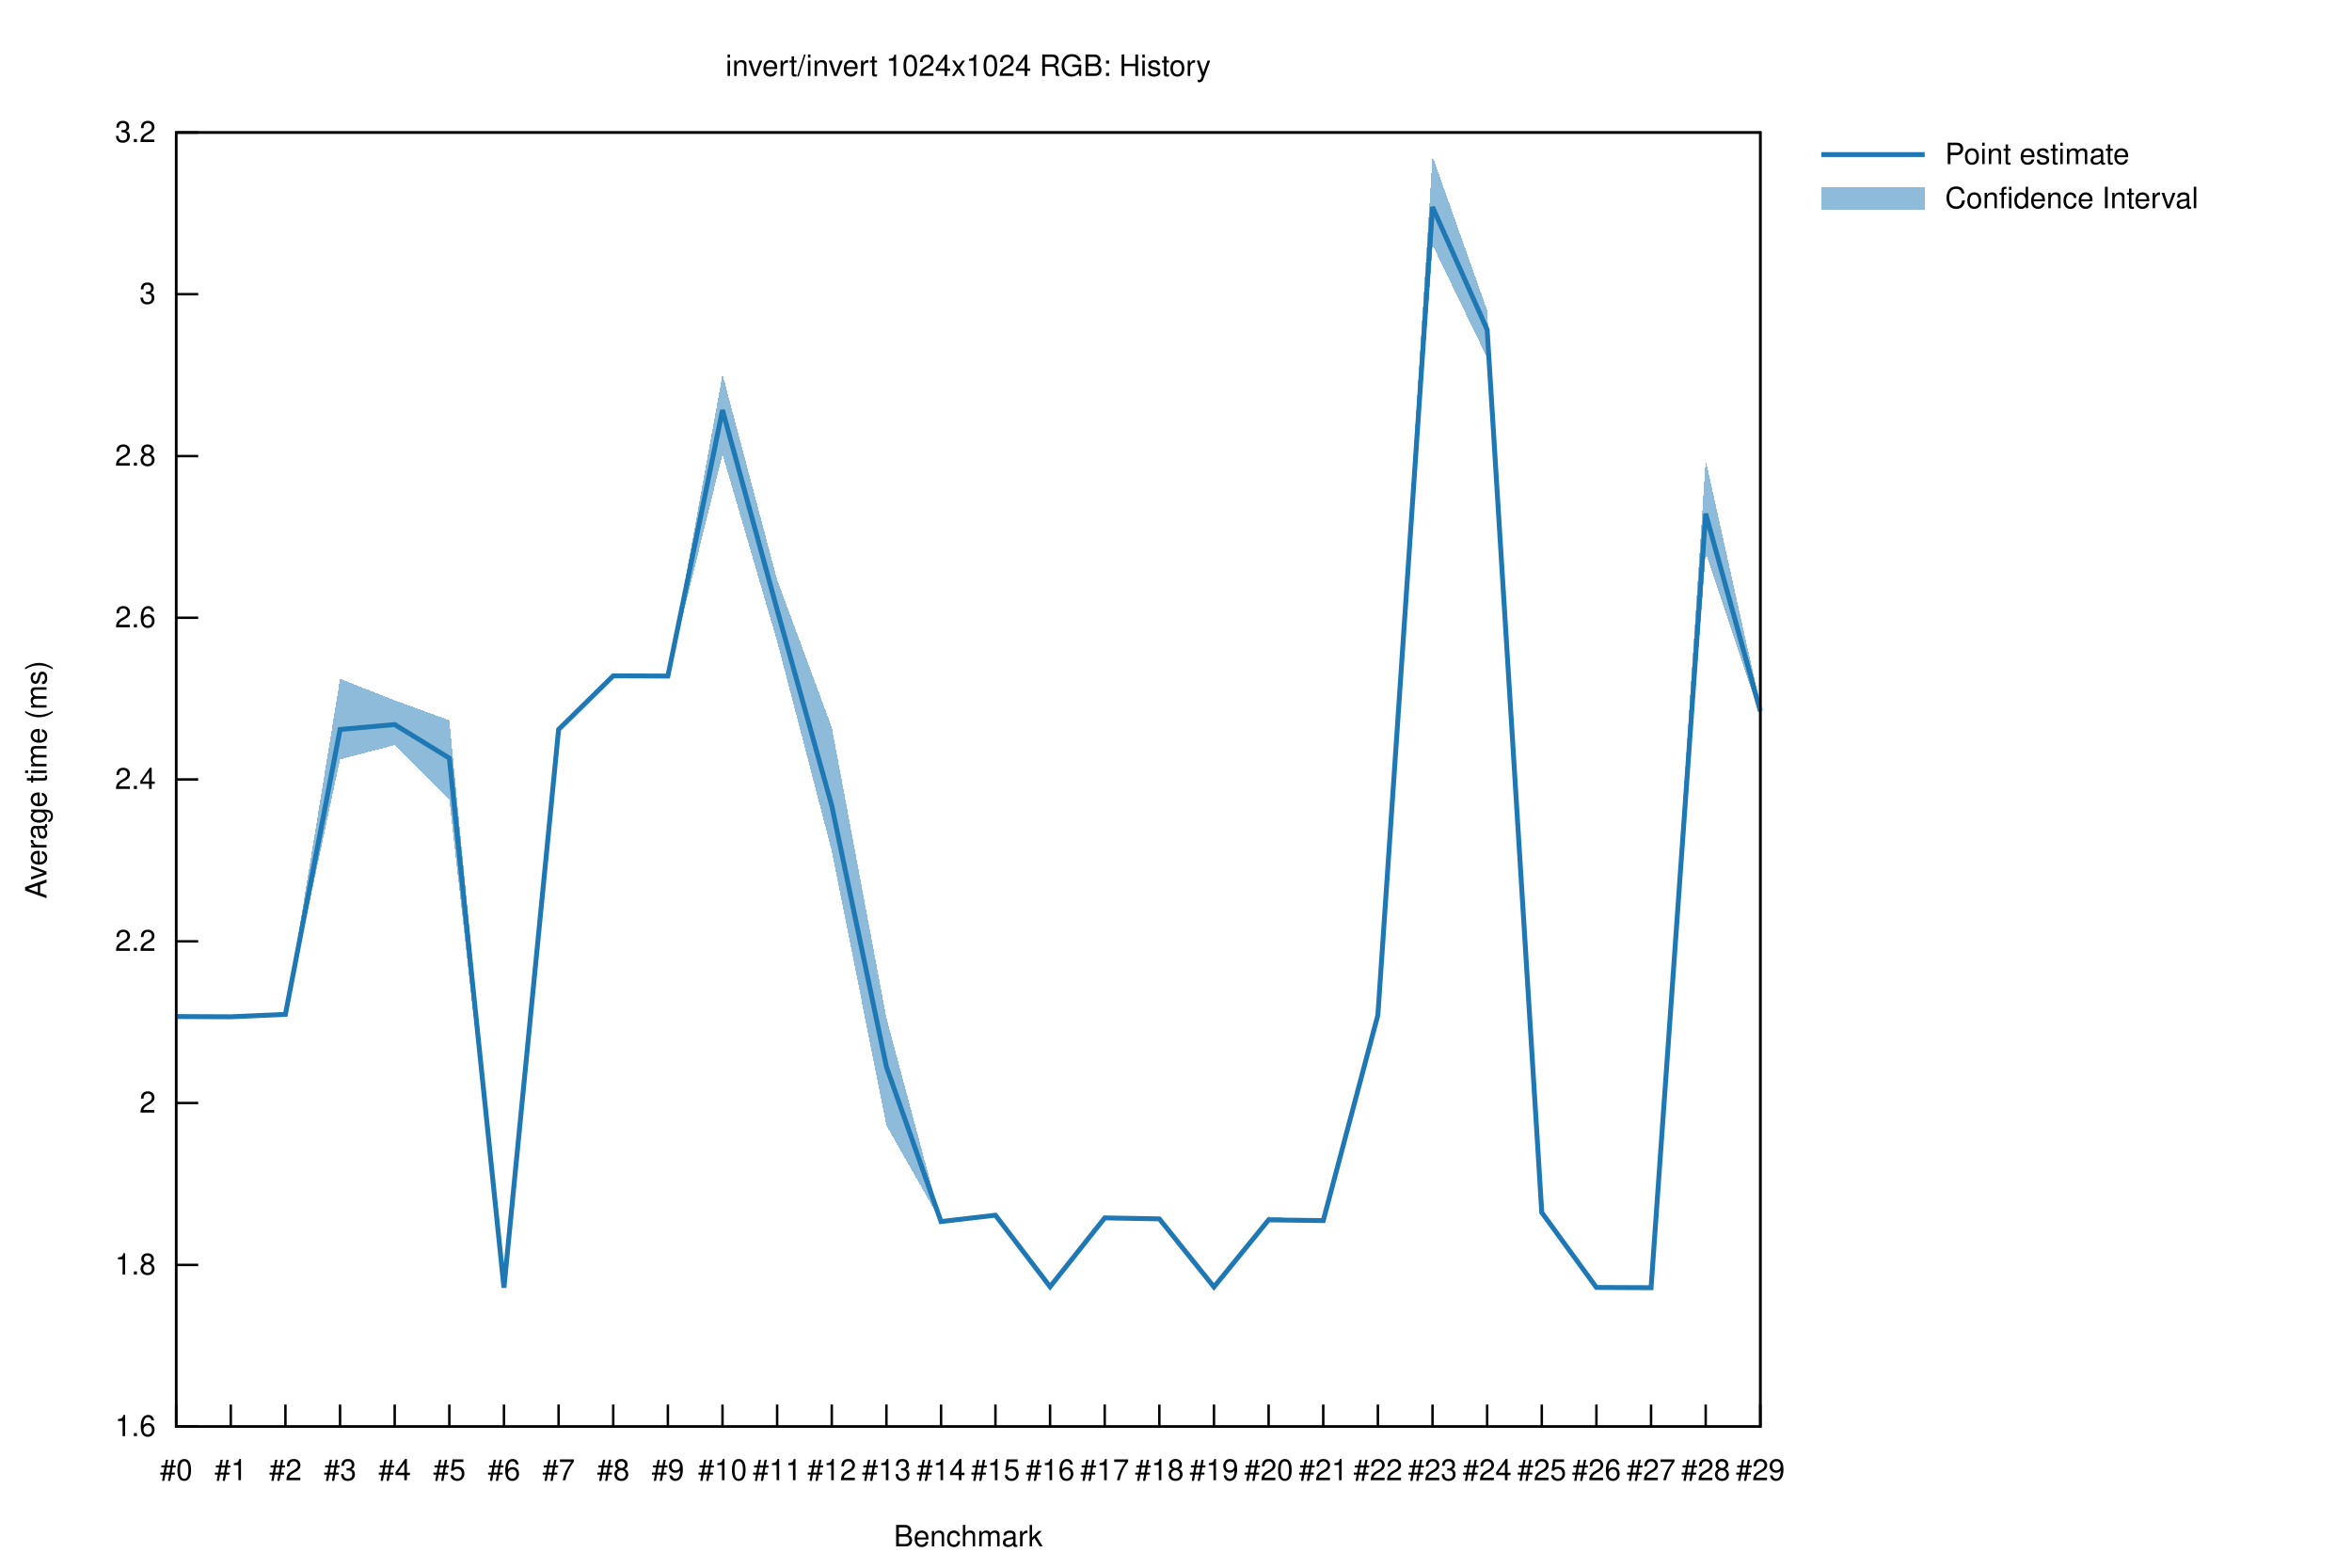
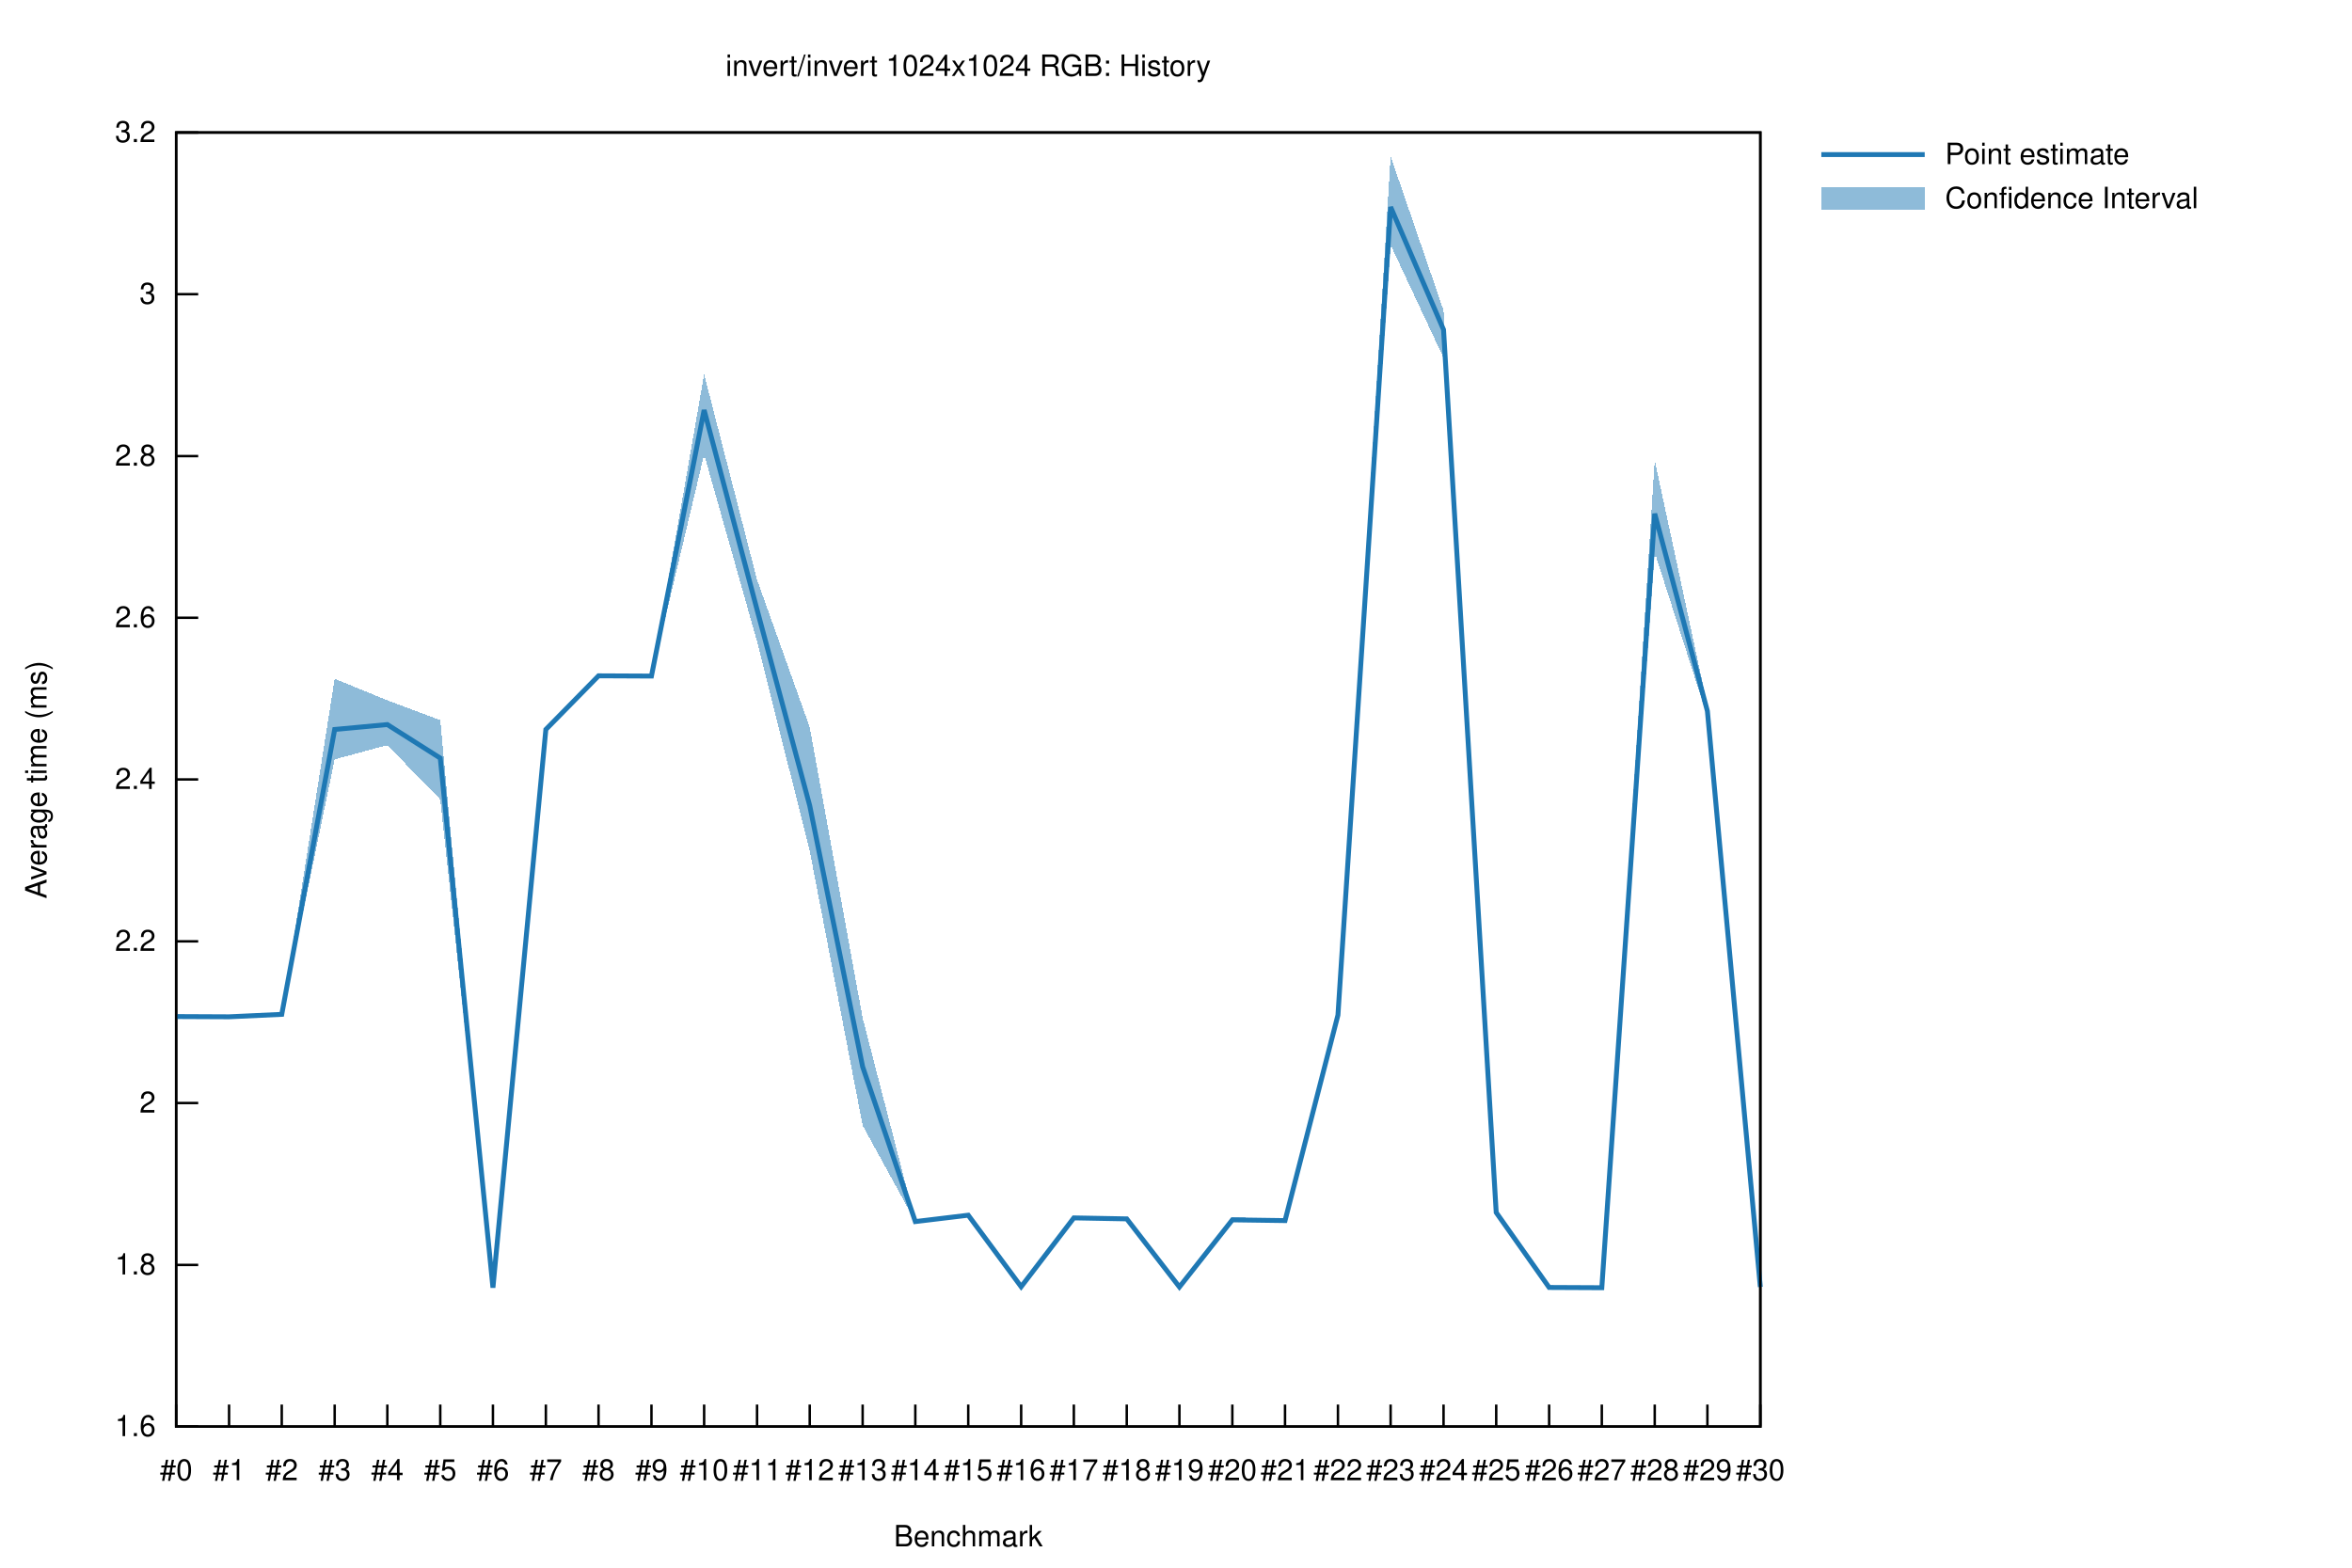
<svg xmlns="http://www.w3.org/2000/svg" xmlns:xlink="http://www.w3.org/1999/xlink" viewBox="0 0 960 640">
  <g id="gnuplot_canvas">
    <rect x="0" y="0" width="960" height="640" fill="none" />
    <defs>
      <circle id="gpDot" r="0.5" stroke-width="0.5" stroke="currentColor" />
      <path id="gpPt0" stroke-width="0.222" stroke="currentColor" d="M-1,0 h2 M0,-1 v2" />
      <path id="gpPt1" stroke-width="0.222" stroke="currentColor" d="M-1,-1 L1,1 M1,-1 L-1,1" />
      <path id="gpPt2" stroke-width="0.222" stroke="currentColor" d="M-1,0 L1,0 M0,-1 L0,1 M-1,-1 L1,1 M-1,1 L1,-1" />
      <rect id="gpPt3" stroke-width="0.222" stroke="currentColor" x="-1" y="-1" width="2" height="2" />
      <rect id="gpPt4" stroke-width="0.222" stroke="currentColor" fill="currentColor" x="-1" y="-1" width="2" height="2" />
      <circle id="gpPt5" stroke-width="0.222" stroke="currentColor" cx="0" cy="0" r="1" />
      <use xlink:href="#gpPt5" id="gpPt6" fill="currentColor" stroke="none" />
      <path id="gpPt7" stroke-width="0.222" stroke="currentColor" d="M0,-1.33 L-1.33,0.67 L1.33,0.67 z" />
      <use xlink:href="#gpPt7" id="gpPt8" fill="currentColor" stroke="none" />
      <use xlink:href="#gpPt7" id="gpPt9" stroke="currentColor" transform="rotate(180)" />
      <use xlink:href="#gpPt9" id="gpPt10" fill="currentColor" stroke="none" />
      <use xlink:href="#gpPt3" id="gpPt11" stroke="currentColor" transform="rotate(45)" />
      <use xlink:href="#gpPt11" id="gpPt12" fill="currentColor" stroke="none" />
      <path id="gpPt13" stroke-width="0.222" stroke="currentColor" d="M0,1.330 L1.265,0.411 L0.782,-1.067 L-0.782,-1.076 L-1.265,0.411 z" />
      <use xlink:href="#gpPt13" id="gpPt14" fill="currentColor" stroke="none" />
      <filter id="textbox" filterUnits="objectBoundingBox" x="0" y="0" height="1" width="1">
        <feFlood flood-color="white" flood-opacity="1" result="bgnd" />
        <feComposite in="SourceGraphic" in2="bgnd" operator="atop" />
      </filter>
      <filter id="greybox" filterUnits="objectBoundingBox" x="0" y="0" height="1" width="1">
        <feFlood flood-color="lightgrey" flood-opacity="1" result="grey" />
        <feComposite in="SourceGraphic" in2="grey" operator="atop" />
      </filter>
    </defs>
    <g fill="none" color="white" stroke="currentColor" stroke-width="1.00" stroke-linecap="butt" stroke-linejoin="miter">
</g>
    <g fill="none" color="black" stroke="currentColor" stroke-width="1.00" stroke-linecap="butt" stroke-linejoin="miter">
      <path stroke="black" d="M71.9,582.4 L80.9,582.4  " />
      <g transform="translate(63.6,586.3)" stroke="none" fill="black" font-family="Helvetica" font-size="12.00" text-anchor="end">
        <text>
          <tspan font-family="Helvetica"> 1.6</tspan>
        </text>
      </g>
    </g>
    <g fill="none" color="black" stroke="currentColor" stroke-width="1.00" stroke-linecap="butt" stroke-linejoin="miter">
      <path stroke="black" d="M71.9,516.4 L80.9,516.4  " />
      <g transform="translate(63.6,520.3)" stroke="none" fill="black" font-family="Helvetica" font-size="12.00" text-anchor="end">
        <text>
          <tspan font-family="Helvetica"> 1.8</tspan>
        </text>
      </g>
    </g>
    <g fill="none" color="black" stroke="currentColor" stroke-width="1.00" stroke-linecap="butt" stroke-linejoin="miter">
      <path stroke="black" d="M71.9,450.3 L80.9,450.3  " />
      <g transform="translate(63.6,454.2)" stroke="none" fill="black" font-family="Helvetica" font-size="12.00" text-anchor="end">
        <text>
          <tspan font-family="Helvetica"> 2</tspan>
        </text>
      </g>
    </g>
    <g fill="none" color="black" stroke="currentColor" stroke-width="1.00" stroke-linecap="butt" stroke-linejoin="miter">
      <path stroke="black" d="M71.9,384.3 L80.9,384.3  " />
      <g transform="translate(63.6,388.2)" stroke="none" fill="black" font-family="Helvetica" font-size="12.00" text-anchor="end">
        <text>
          <tspan font-family="Helvetica"> 2.2</tspan>
        </text>
      </g>
    </g>
    <g fill="none" color="black" stroke="currentColor" stroke-width="1.00" stroke-linecap="butt" stroke-linejoin="miter">
      <path stroke="black" d="M71.9,318.2 L80.9,318.2  " />
      <g transform="translate(63.6,322.1)" stroke="none" fill="black" font-family="Helvetica" font-size="12.00" text-anchor="end">
        <text>
          <tspan font-family="Helvetica"> 2.4</tspan>
        </text>
      </g>
    </g>
    <g fill="none" color="black" stroke="currentColor" stroke-width="1.00" stroke-linecap="butt" stroke-linejoin="miter">
      <path stroke="black" d="M71.9,252.2 L80.9,252.2  " />
      <g transform="translate(63.6,256.1)" stroke="none" fill="black" font-family="Helvetica" font-size="12.00" text-anchor="end">
        <text>
          <tspan font-family="Helvetica"> 2.6</tspan>
        </text>
      </g>
    </g>
    <g fill="none" color="black" stroke="currentColor" stroke-width="1.00" stroke-linecap="butt" stroke-linejoin="miter">
      <path stroke="black" d="M71.9,186.2 L80.9,186.2  " />
      <g transform="translate(63.6,190.1)" stroke="none" fill="black" font-family="Helvetica" font-size="12.00" text-anchor="end">
        <text>
          <tspan font-family="Helvetica"> 2.8</tspan>
        </text>
      </g>
    </g>
    <g fill="none" color="black" stroke="currentColor" stroke-width="1.00" stroke-linecap="butt" stroke-linejoin="miter">
      <path stroke="black" d="M71.9,120.1 L80.9,120.1  " />
      <g transform="translate(63.6,124.0)" stroke="none" fill="black" font-family="Helvetica" font-size="12.00" text-anchor="end">
        <text>
          <tspan font-family="Helvetica"> 3</tspan>
        </text>
      </g>
    </g>
    <g fill="none" color="black" stroke="currentColor" stroke-width="1.00" stroke-linecap="butt" stroke-linejoin="miter">
      <path stroke="black" d="M71.9,54.1 L80.9,54.1  " />
      <g transform="translate(63.6,58.0)" stroke="none" fill="black" font-family="Helvetica" font-size="12.00" text-anchor="end">
        <text>
          <tspan font-family="Helvetica"> 3.2</tspan>
        </text>
      </g>
    </g>
    <g fill="none" color="black" stroke="currentColor" stroke-width="1.00" stroke-linecap="butt" stroke-linejoin="miter">
      <path stroke="black" d="M71.9,582.4 L71.9,573.4  " />
      <g transform="translate(71.9,604.3)" stroke="none" fill="black" font-family="Helvetica" font-size="12.00" text-anchor="middle">
        <text>
          <tspan font-family="Helvetica">#0</tspan>
        </text>
      </g>
    </g>
    <g fill="none" color="black" stroke="currentColor" stroke-width="1.00" stroke-linecap="butt" stroke-linejoin="miter">
-       <path stroke="black" d="M94.2,582.4 L94.2,573.4  " />
-       <g transform="translate(94.2,604.3)" stroke="none" fill="black" font-family="Helvetica" font-size="12.00" text-anchor="middle">
+       <path stroke="black" d="M93.5,582.4 L93.5,573.4  " />
+       <g transform="translate(93.5,604.3)" stroke="none" fill="black" font-family="Helvetica" font-size="12.00" text-anchor="middle">
        <text>
          <tspan font-family="Helvetica">#1</tspan>
        </text>
      </g>
    </g>
    <g fill="none" color="black" stroke="currentColor" stroke-width="1.00" stroke-linecap="butt" stroke-linejoin="miter">
-       <path stroke="black" d="M116.5,582.4 L116.5,573.4  " />
-       <g transform="translate(116.5,604.3)" stroke="none" fill="black" font-family="Helvetica" font-size="12.00" text-anchor="middle">
+       <path stroke="black" d="M115.0,582.4 L115.0,573.4  " />
+       <g transform="translate(115.0,604.3)" stroke="none" fill="black" font-family="Helvetica" font-size="12.00" text-anchor="middle">
        <text>
          <tspan font-family="Helvetica">#2</tspan>
        </text>
      </g>
    </g>
    <g fill="none" color="black" stroke="currentColor" stroke-width="1.00" stroke-linecap="butt" stroke-linejoin="miter">
-       <path stroke="black" d="M138.8,582.4 L138.8,573.4  " />
-       <g transform="translate(138.8,604.3)" stroke="none" fill="black" font-family="Helvetica" font-size="12.00" text-anchor="middle">
+       <path stroke="black" d="M136.6,582.4 L136.6,573.4  " />
+       <g transform="translate(136.6,604.3)" stroke="none" fill="black" font-family="Helvetica" font-size="12.00" text-anchor="middle">
        <text>
          <tspan font-family="Helvetica">#3</tspan>
        </text>
      </g>
    </g>
    <g fill="none" color="black" stroke="currentColor" stroke-width="1.00" stroke-linecap="butt" stroke-linejoin="miter">
-       <path stroke="black" d="M161.1,582.4 L161.1,573.4  " />
-       <g transform="translate(161.1,604.3)" stroke="none" fill="black" font-family="Helvetica" font-size="12.00" text-anchor="middle">
+       <path stroke="black" d="M158.1,582.4 L158.1,573.4  " />
+       <g transform="translate(158.1,604.3)" stroke="none" fill="black" font-family="Helvetica" font-size="12.00" text-anchor="middle">
        <text>
          <tspan font-family="Helvetica">#4</tspan>
        </text>
      </g>
    </g>
    <g fill="none" color="black" stroke="currentColor" stroke-width="1.00" stroke-linecap="butt" stroke-linejoin="miter">
-       <path stroke="black" d="M183.4,582.4 L183.4,573.4  " />
-       <g transform="translate(183.4,604.3)" stroke="none" fill="black" font-family="Helvetica" font-size="12.00" text-anchor="middle">
+       <path stroke="black" d="M179.7,582.4 L179.7,573.4  " />
+       <g transform="translate(179.7,604.3)" stroke="none" fill="black" font-family="Helvetica" font-size="12.00" text-anchor="middle">
        <text>
          <tspan font-family="Helvetica">#5</tspan>
        </text>
      </g>
    </g>
    <g fill="none" color="black" stroke="currentColor" stroke-width="1.00" stroke-linecap="butt" stroke-linejoin="miter">
-       <path stroke="black" d="M205.7,582.4 L205.7,573.4  " />
-       <g transform="translate(205.7,604.3)" stroke="none" fill="black" font-family="Helvetica" font-size="12.00" text-anchor="middle">
+       <path stroke="black" d="M201.2,582.4 L201.2,573.4  " />
+       <g transform="translate(201.2,604.3)" stroke="none" fill="black" font-family="Helvetica" font-size="12.00" text-anchor="middle">
        <text>
          <tspan font-family="Helvetica">#6</tspan>
        </text>
      </g>
    </g>
    <g fill="none" color="black" stroke="currentColor" stroke-width="1.00" stroke-linecap="butt" stroke-linejoin="miter">
-       <path stroke="black" d="M228.0,582.4 L228.0,573.4  " />
-       <g transform="translate(228.0,604.3)" stroke="none" fill="black" font-family="Helvetica" font-size="12.00" text-anchor="middle">
+       <path stroke="black" d="M222.8,582.4 L222.8,573.4  " />
+       <g transform="translate(222.8,604.3)" stroke="none" fill="black" font-family="Helvetica" font-size="12.00" text-anchor="middle">
        <text>
          <tspan font-family="Helvetica">#7</tspan>
        </text>
      </g>
    </g>
    <g fill="none" color="black" stroke="currentColor" stroke-width="1.00" stroke-linecap="butt" stroke-linejoin="miter">
-       <path stroke="black" d="M250.3,582.4 L250.3,573.4  " />
-       <g transform="translate(250.3,604.3)" stroke="none" fill="black" font-family="Helvetica" font-size="12.00" text-anchor="middle">
+       <path stroke="black" d="M244.3,582.4 L244.3,573.4  " />
+       <g transform="translate(244.3,604.3)" stroke="none" fill="black" font-family="Helvetica" font-size="12.00" text-anchor="middle">
        <text>
          <tspan font-family="Helvetica">#8</tspan>
        </text>
      </g>
    </g>
    <g fill="none" color="black" stroke="currentColor" stroke-width="1.00" stroke-linecap="butt" stroke-linejoin="miter">
-       <path stroke="black" d="M272.6,582.4 L272.6,573.4  " />
-       <g transform="translate(272.6,604.3)" stroke="none" fill="black" font-family="Helvetica" font-size="12.00" text-anchor="middle">
+       <path stroke="black" d="M265.9,582.4 L265.9,573.4  " />
+       <g transform="translate(265.9,604.3)" stroke="none" fill="black" font-family="Helvetica" font-size="12.00" text-anchor="middle">
        <text>
          <tspan font-family="Helvetica">#9</tspan>
        </text>
      </g>
    </g>
    <g fill="none" color="black" stroke="currentColor" stroke-width="1.00" stroke-linecap="butt" stroke-linejoin="miter">
-       <path stroke="black" d="M294.9,582.4 L294.9,573.4  " />
-       <g transform="translate(294.9,604.3)" stroke="none" fill="black" font-family="Helvetica" font-size="12.00" text-anchor="middle">
+       <path stroke="black" d="M287.4,582.4 L287.4,573.4  " />
+       <g transform="translate(287.4,604.3)" stroke="none" fill="black" font-family="Helvetica" font-size="12.00" text-anchor="middle">
        <text>
          <tspan font-family="Helvetica">#10</tspan>
        </text>
      </g>
    </g>
    <g fill="none" color="black" stroke="currentColor" stroke-width="1.00" stroke-linecap="butt" stroke-linejoin="miter">
-       <path stroke="black" d="M317.2,582.4 L317.2,573.4  " />
-       <g transform="translate(317.2,604.3)" stroke="none" fill="black" font-family="Helvetica" font-size="12.00" text-anchor="middle">
+       <path stroke="black" d="M309.0,582.4 L309.0,573.4  " />
+       <g transform="translate(309.0,604.3)" stroke="none" fill="black" font-family="Helvetica" font-size="12.00" text-anchor="middle">
        <text>
          <tspan font-family="Helvetica">#11</tspan>
        </text>
      </g>
    </g>
    <g fill="none" color="black" stroke="currentColor" stroke-width="1.00" stroke-linecap="butt" stroke-linejoin="miter">
-       <path stroke="black" d="M339.5,582.4 L339.5,573.4  " />
-       <g transform="translate(339.5,604.3)" stroke="none" fill="black" font-family="Helvetica" font-size="12.00" text-anchor="middle">
+       <path stroke="black" d="M330.5,582.4 L330.5,573.4  " />
+       <g transform="translate(330.5,604.3)" stroke="none" fill="black" font-family="Helvetica" font-size="12.00" text-anchor="middle">
        <text>
          <tspan font-family="Helvetica">#12</tspan>
        </text>
      </g>
    </g>
    <g fill="none" color="black" stroke="currentColor" stroke-width="1.00" stroke-linecap="butt" stroke-linejoin="miter">
-       <path stroke="black" d="M361.8,582.4 L361.8,573.4  " />
-       <g transform="translate(361.8,604.3)" stroke="none" fill="black" font-family="Helvetica" font-size="12.00" text-anchor="middle">
+       <path stroke="black" d="M352.1,582.4 L352.1,573.4  " />
+       <g transform="translate(352.1,604.3)" stroke="none" fill="black" font-family="Helvetica" font-size="12.00" text-anchor="middle">
        <text>
          <tspan font-family="Helvetica">#13</tspan>
        </text>
      </g>
    </g>
    <g fill="none" color="black" stroke="currentColor" stroke-width="1.00" stroke-linecap="butt" stroke-linejoin="miter">
-       <path stroke="black" d="M384.1,582.4 L384.1,573.4  " />
-       <g transform="translate(384.1,604.3)" stroke="none" fill="black" font-family="Helvetica" font-size="12.00" text-anchor="middle">
+       <path stroke="black" d="M373.6,582.4 L373.6,573.4  " />
+       <g transform="translate(373.6,604.3)" stroke="none" fill="black" font-family="Helvetica" font-size="12.00" text-anchor="middle">
        <text>
          <tspan font-family="Helvetica">#14</tspan>
        </text>
      </g>
    </g>
    <g fill="none" color="black" stroke="currentColor" stroke-width="1.00" stroke-linecap="butt" stroke-linejoin="miter">
-       <path stroke="black" d="M406.3,582.4 L406.3,573.4  " />
-       <g transform="translate(406.3,604.3)" stroke="none" fill="black" font-family="Helvetica" font-size="12.00" text-anchor="middle">
+       <path stroke="black" d="M395.2,582.4 L395.2,573.4  " />
+       <g transform="translate(395.2,604.3)" stroke="none" fill="black" font-family="Helvetica" font-size="12.00" text-anchor="middle">
        <text>
          <tspan font-family="Helvetica">#15</tspan>
        </text>
      </g>
    </g>
    <g fill="none" color="black" stroke="currentColor" stroke-width="1.00" stroke-linecap="butt" stroke-linejoin="miter">
-       <path stroke="black" d="M428.6,582.4 L428.6,573.4  " />
-       <g transform="translate(428.6,604.3)" stroke="none" fill="black" font-family="Helvetica" font-size="12.00" text-anchor="middle">
+       <path stroke="black" d="M416.8,582.4 L416.8,573.4  " />
+       <g transform="translate(416.8,604.3)" stroke="none" fill="black" font-family="Helvetica" font-size="12.00" text-anchor="middle">
        <text>
          <tspan font-family="Helvetica">#16</tspan>
        </text>
      </g>
    </g>
    <g fill="none" color="black" stroke="currentColor" stroke-width="1.00" stroke-linecap="butt" stroke-linejoin="miter">
-       <path stroke="black" d="M450.9,582.4 L450.9,573.4  " />
-       <g transform="translate(450.9,604.3)" stroke="none" fill="black" font-family="Helvetica" font-size="12.00" text-anchor="middle">
+       <path stroke="black" d="M438.3,582.4 L438.3,573.4  " />
+       <g transform="translate(438.3,604.3)" stroke="none" fill="black" font-family="Helvetica" font-size="12.00" text-anchor="middle">
        <text>
          <tspan font-family="Helvetica">#17</tspan>
        </text>
      </g>
    </g>
    <g fill="none" color="black" stroke="currentColor" stroke-width="1.00" stroke-linecap="butt" stroke-linejoin="miter">
-       <path stroke="black" d="M473.2,582.4 L473.2,573.4  " />
-       <g transform="translate(473.2,604.3)" stroke="none" fill="black" font-family="Helvetica" font-size="12.00" text-anchor="middle">
+       <path stroke="black" d="M459.9,582.4 L459.9,573.4  " />
+       <g transform="translate(459.9,604.3)" stroke="none" fill="black" font-family="Helvetica" font-size="12.00" text-anchor="middle">
        <text>
          <tspan font-family="Helvetica">#18</tspan>
        </text>
      </g>
    </g>
    <g fill="none" color="black" stroke="currentColor" stroke-width="1.00" stroke-linecap="butt" stroke-linejoin="miter">
-       <path stroke="black" d="M495.5,582.4 L495.5,573.4  " />
-       <g transform="translate(495.5,604.3)" stroke="none" fill="black" font-family="Helvetica" font-size="12.00" text-anchor="middle">
+       <path stroke="black" d="M481.4,582.4 L481.4,573.4  " />
+       <g transform="translate(481.4,604.3)" stroke="none" fill="black" font-family="Helvetica" font-size="12.00" text-anchor="middle">
        <text>
          <tspan font-family="Helvetica">#19</tspan>
        </text>
      </g>
    </g>
    <g fill="none" color="black" stroke="currentColor" stroke-width="1.00" stroke-linecap="butt" stroke-linejoin="miter">
-       <path stroke="black" d="M517.8,582.4 L517.8,573.4  " />
-       <g transform="translate(517.8,604.3)" stroke="none" fill="black" font-family="Helvetica" font-size="12.00" text-anchor="middle">
+       <path stroke="black" d="M503.0,582.4 L503.0,573.4  " />
+       <g transform="translate(503.0,604.3)" stroke="none" fill="black" font-family="Helvetica" font-size="12.00" text-anchor="middle">
        <text>
          <tspan font-family="Helvetica">#20</tspan>
        </text>
      </g>
    </g>
    <g fill="none" color="black" stroke="currentColor" stroke-width="1.00" stroke-linecap="butt" stroke-linejoin="miter">
-       <path stroke="black" d="M540.1,582.4 L540.1,573.4  " />
-       <g transform="translate(540.1,604.3)" stroke="none" fill="black" font-family="Helvetica" font-size="12.00" text-anchor="middle">
+       <path stroke="black" d="M524.5,582.4 L524.5,573.4  " />
+       <g transform="translate(524.5,604.3)" stroke="none" fill="black" font-family="Helvetica" font-size="12.00" text-anchor="middle">
        <text>
          <tspan font-family="Helvetica">#21</tspan>
        </text>
      </g>
    </g>
    <g fill="none" color="black" stroke="currentColor" stroke-width="1.00" stroke-linecap="butt" stroke-linejoin="miter">
-       <path stroke="black" d="M562.4,582.4 L562.4,573.4  " />
-       <g transform="translate(562.4,604.3)" stroke="none" fill="black" font-family="Helvetica" font-size="12.00" text-anchor="middle">
+       <path stroke="black" d="M546.1,582.4 L546.1,573.4  " />
+       <g transform="translate(546.1,604.3)" stroke="none" fill="black" font-family="Helvetica" font-size="12.00" text-anchor="middle">
        <text>
          <tspan font-family="Helvetica">#22</tspan>
        </text>
      </g>
    </g>
    <g fill="none" color="black" stroke="currentColor" stroke-width="1.00" stroke-linecap="butt" stroke-linejoin="miter">
-       <path stroke="black" d="M584.7,582.4 L584.7,573.4  " />
-       <g transform="translate(584.7,604.3)" stroke="none" fill="black" font-family="Helvetica" font-size="12.00" text-anchor="middle">
+       <path stroke="black" d="M567.6,582.4 L567.6,573.4  " />
+       <g transform="translate(567.6,604.3)" stroke="none" fill="black" font-family="Helvetica" font-size="12.00" text-anchor="middle">
        <text>
          <tspan font-family="Helvetica">#23</tspan>
        </text>
      </g>
    </g>
    <g fill="none" color="black" stroke="currentColor" stroke-width="1.00" stroke-linecap="butt" stroke-linejoin="miter">
-       <path stroke="black" d="M607.0,582.4 L607.0,573.4  " />
-       <g transform="translate(607.0,604.3)" stroke="none" fill="black" font-family="Helvetica" font-size="12.00" text-anchor="middle">
+       <path stroke="black" d="M589.2,582.4 L589.2,573.4  " />
+       <g transform="translate(589.2,604.3)" stroke="none" fill="black" font-family="Helvetica" font-size="12.00" text-anchor="middle">
        <text>
          <tspan font-family="Helvetica">#24</tspan>
        </text>
      </g>
    </g>
    <g fill="none" color="black" stroke="currentColor" stroke-width="1.00" stroke-linecap="butt" stroke-linejoin="miter">
-       <path stroke="black" d="M629.3,582.4 L629.3,573.4  " />
-       <g transform="translate(629.3,604.3)" stroke="none" fill="black" font-family="Helvetica" font-size="12.00" text-anchor="middle">
+       <path stroke="black" d="M610.7,582.4 L610.7,573.4  " />
+       <g transform="translate(610.7,604.3)" stroke="none" fill="black" font-family="Helvetica" font-size="12.00" text-anchor="middle">
        <text>
          <tspan font-family="Helvetica">#25</tspan>
        </text>
      </g>
    </g>
    <g fill="none" color="black" stroke="currentColor" stroke-width="1.00" stroke-linecap="butt" stroke-linejoin="miter">
-       <path stroke="black" d="M651.6,582.4 L651.6,573.4  " />
-       <g transform="translate(651.6,604.3)" stroke="none" fill="black" font-family="Helvetica" font-size="12.00" text-anchor="middle">
+       <path stroke="black" d="M632.3,582.4 L632.3,573.4  " />
+       <g transform="translate(632.3,604.3)" stroke="none" fill="black" font-family="Helvetica" font-size="12.00" text-anchor="middle">
        <text>
          <tspan font-family="Helvetica">#26</tspan>
        </text>
      </g>
    </g>
    <g fill="none" color="black" stroke="currentColor" stroke-width="1.00" stroke-linecap="butt" stroke-linejoin="miter">
-       <path stroke="black" d="M673.9,582.4 L673.9,573.4  " />
-       <g transform="translate(673.9,604.3)" stroke="none" fill="black" font-family="Helvetica" font-size="12.00" text-anchor="middle">
+       <path stroke="black" d="M653.8,582.4 L653.8,573.4  " />
+       <g transform="translate(653.8,604.3)" stroke="none" fill="black" font-family="Helvetica" font-size="12.00" text-anchor="middle">
        <text>
          <tspan font-family="Helvetica">#27</tspan>
        </text>
      </g>
    </g>
    <g fill="none" color="black" stroke="currentColor" stroke-width="1.00" stroke-linecap="butt" stroke-linejoin="miter">
-       <path stroke="black" d="M696.2,582.4 L696.2,573.4  " />
-       <g transform="translate(696.2,604.3)" stroke="none" fill="black" font-family="Helvetica" font-size="12.00" text-anchor="middle">
+       <path stroke="black" d="M675.4,582.4 L675.4,573.4  " />
+       <g transform="translate(675.4,604.3)" stroke="none" fill="black" font-family="Helvetica" font-size="12.00" text-anchor="middle">
        <text>
          <tspan font-family="Helvetica">#28</tspan>
+         </text>
+       </g>
+     </g>
+     <g fill="none" color="black" stroke="currentColor" stroke-width="1.00" stroke-linecap="butt" stroke-linejoin="miter">
+       <path stroke="black" d="M696.9,582.4 L696.9,573.4  " />
+       <g transform="translate(696.9,604.3)" stroke="none" fill="black" font-family="Helvetica" font-size="12.00" text-anchor="middle">
+         <text>
+           <tspan font-family="Helvetica">#29</tspan>
        </text>
      </g>
    </g>
    <g fill="none" color="black" stroke="currentColor" stroke-width="1.00" stroke-linecap="butt" stroke-linejoin="miter">
      <path stroke="black" d="M718.5,582.4 L718.5,573.4  " />
      <g transform="translate(718.5,604.3)" stroke="none" fill="black" font-family="Helvetica" font-size="12.00" text-anchor="middle">
        <text>
-           <tspan font-family="Helvetica">#29</tspan>
+           <tspan font-family="Helvetica">#30</tspan>
        </text>
      </g>
    </g>
    <g fill="none" color="black" stroke="currentColor" stroke-width="1.00" stroke-linecap="butt" stroke-linejoin="miter">
</g>
    <g fill="none" color="black" stroke="currentColor" stroke-width="1.00" stroke-linecap="butt" stroke-linejoin="miter">
      <path stroke="black" d="M71.9,54.1 L71.9,582.4 L718.5,582.4 L718.5,54.1 L71.9,54.1 Z  " />
    </g>
    <g fill="none" color="black" stroke="currentColor" stroke-width="1.00" stroke-linecap="butt" stroke-linejoin="miter">
      <g transform="translate(19.0,318.3) rotate(270)" stroke="none" fill="black" font-family="Helvetica" font-size="12.00" text-anchor="middle">
        <text>
          <tspan font-family="Helvetica">Average time (ms)</tspan>
        </text>
      </g>
    </g>
    <g fill="none" color="black" stroke="currentColor" stroke-width="1.00" stroke-linecap="butt" stroke-linejoin="miter">
      <g transform="translate(395.2,631.3)" stroke="none" fill="black" font-family="Helvetica" font-size="12.00" text-anchor="middle">
        <text>
          <tspan font-family="Helvetica">Benchmark</tspan>
        </text>
      </g>
    </g>
    <g fill="none" color="black" stroke="currentColor" stroke-width="1.00" stroke-linecap="butt" stroke-linejoin="miter">
      <g transform="translate(395.2,31.0)" stroke="none" fill="black" font-family="Helvetica" font-size="12.00" text-anchor="middle">
        <text>
          <tspan font-family="Helvetica">invert/invert 1024x1024 RGB: History</tspan>
        </text>
      </g>
    </g>
    <g fill="none" color="black" stroke="currentColor" stroke-width="1.00" stroke-linecap="butt" stroke-linejoin="miter">
</g>
    <g id="gnuplot_plot_1">
      <g fill="none" color="white" stroke="currentColor" stroke-width="2.00" stroke-linecap="butt" stroke-linejoin="miter">
</g>
      <g fill="none" color="black" stroke="currentColor" stroke-width="2.00" stroke-linecap="butt" stroke-linejoin="miter">
        <g transform="translate(793.9,67.0)" stroke="none" fill="black" font-family="Helvetica" font-size="12.00" text-anchor="start">
          <text>
            <tspan font-family="Helvetica">Point estimate</tspan>
          </text>
        </g>
      </g>
      <g fill="none" color="black" stroke="currentColor" stroke-width="2.00" stroke-linecap="butt" stroke-linejoin="miter">
-         <path stroke="rgb( 31, 120, 180)" d="M743.4,63.1 L785.6,63.1 M71.9,415.0 L94.2,415.1 L116.5,414.1 L138.8,297.8 L161.1,295.8 L183.4,309.5   L205.7,525.7 L228.0,297.8 L250.3,275.9 L272.6,276.0 L294.9,167.4 L317.2,248.9 L339.5,328.9 L361.8,435.5   L384.1,498.7 L406.3,496.1 L428.6,525.3 L450.9,497.2 L473.2,497.6 L495.5,525.4 L517.8,498.0 L540.1,498.3   L562.4,414.4 L584.7,84.5 L607.0,134.6 L629.3,495.0 L651.6,525.6 L673.9,525.7 L696.2,209.7 L718.5,290.3    " />
+         <path stroke="rgb( 31, 120, 180)" d="M743.4,63.1 L785.6,63.1 M71.9,415.0 L93.5,415.1 L115.0,414.1 L136.6,297.8 L158.1,295.8 L179.7,309.5   L201.2,525.7 L222.8,297.8 L244.3,275.9 L265.9,276.0 L287.4,167.4 L309.0,248.9 L330.5,328.9 L352.1,435.5   L373.6,498.7 L395.2,496.1 L416.8,525.3 L438.3,497.2 L459.9,497.6 L481.4,525.4 L503.0,498.0 L524.5,498.3   L546.1,414.4 L567.6,84.5 L589.2,134.6 L610.7,495.0 L632.3,525.6 L653.8,525.7 L675.4,209.7 L696.9,290.3   L718.5,525.4  " />
      </g>
    </g>
    <g id="gnuplot_plot_2">
      <g fill="none" color="white" stroke="rgb( 31, 120, 180)" stroke-width="1.00" stroke-linecap="butt" stroke-linejoin="miter">
</g>
      <g fill="none" color="black" stroke="currentColor" stroke-width="1.00" stroke-linecap="butt" stroke-linejoin="miter">
        <g transform="translate(793.9,85.0)" stroke="none" fill="black" font-family="Helvetica" font-size="12.00" text-anchor="start">
          <text>
            <tspan font-family="Helvetica">Confidence Interval</tspan>
          </text>
        </g>
      </g>
      <g fill="none" color="black" stroke="currentColor" stroke-width="1.00" stroke-linecap="butt" stroke-linejoin="miter">
        <g stroke="none" shape-rendering="crispEdges">
          <polygon fill="rgb( 31, 120, 180)" fill-opacity="0.5" points="743.4,85.6 785.6,85.6 785.6,76.6 743.4,76.6 " />
-           <polygon fill="rgb( 31, 120, 180)" fill-opacity="0.5" points="71.9,414.9 94.2,415.1 116.5,413.9 138.8,277.1 161.1,285.9 183.4,294.0 205.7,525.6 228.0,297.6 250.3,275.8 272.6,275.9 294.9,152.8 317.2,236.7 339.5,296.9 361.8,415.6 384.1,498.7 406.3,495.9 428.6,524.9 450.9,497.0 473.2,497.5 495.5,525.4 517.8,496.7 540.1,498.2 562.4,414.3 584.7,63.8 607.0,126.7 629.3,494.6 651.6,525.5 673.9,525.6 696.2,187.9 718.5,288.0 718.5,292.7 696.2,225.5 673.9,525.7 651.6,525.7 629.3,495.4 607.0,146.1 584.7,100.0 562.4,414.5 540.1,498.4 517.8,498.6 495.5,525.5 473.2,497.7 450.9,497.4 428.6,525.6 406.3,496.3 384.1,498.7 361.8,459.5 339.5,347.4 317.2,261.9 294.9,185.5 272.6,276.1 250.3,276.0 228.0,297.9 205.7,525.7 183.4,326.4 161.1,304.2 138.8,310.0 116.5,414.2 94.2,415.2 71.9,415.0 " />
+           <polygon fill="rgb( 31, 120, 180)" fill-opacity="0.5" points="71.9,414.9 93.5,415.1 115.0,413.9 136.6,277.1 158.1,285.9 179.7,294.0 201.2,525.6 222.8,297.6 244.3,275.8 265.9,275.9 287.4,152.8 309.0,236.7 330.5,296.9 352.1,415.6 373.6,498.7 395.2,495.9 416.8,524.9 438.3,497.0 459.9,497.5 481.4,525.4 503.0,496.7 524.5,498.2 546.1,414.3 567.6,63.8 589.2,126.7 610.7,494.6 632.3,525.5 653.8,525.6 675.4,187.9 696.9,288.0 718.5,525.3 718.5,525.5 696.9,292.7 675.4,225.5 653.8,525.7 632.3,525.7 610.7,495.4 589.2,146.1 567.6,100.0 546.1,414.5 524.5,498.4 503.0,498.6 481.4,525.5 459.9,497.7 438.3,497.4 416.8,525.6 395.2,496.3 373.6,498.7 352.1,459.5 330.5,347.4 309.0,261.9 287.4,185.5 265.9,276.1 244.3,276.0 222.8,297.9 201.2,525.7 179.7,326.4 158.1,304.2 136.6,310.0 115.0,414.2 93.5,415.2 71.9,415.0 " />
        </g>
      </g>
    </g>
    <g fill="none" color="white" stroke="rgb( 31, 120, 180)" stroke-width="2.00" stroke-linecap="butt" stroke-linejoin="miter">
</g>
    <g fill="none" color="black" stroke="currentColor" stroke-width="2.00" stroke-linecap="butt" stroke-linejoin="miter">
</g>
    <g fill="none" color="black" stroke="black" stroke-width="1.00" stroke-linecap="butt" stroke-linejoin="miter">
</g>
    <g fill="none" color="black" stroke="currentColor" stroke-width="1.00" stroke-linecap="butt" stroke-linejoin="miter">
      <path stroke="black" d="M71.9,54.1 L71.9,582.4 L718.5,582.4 L718.5,54.1 L71.9,54.1 Z  " />
    </g>
    <g fill="none" color="black" stroke="currentColor" stroke-width="1.00" stroke-linecap="butt" stroke-linejoin="miter">
</g>
  </g>
</svg>
